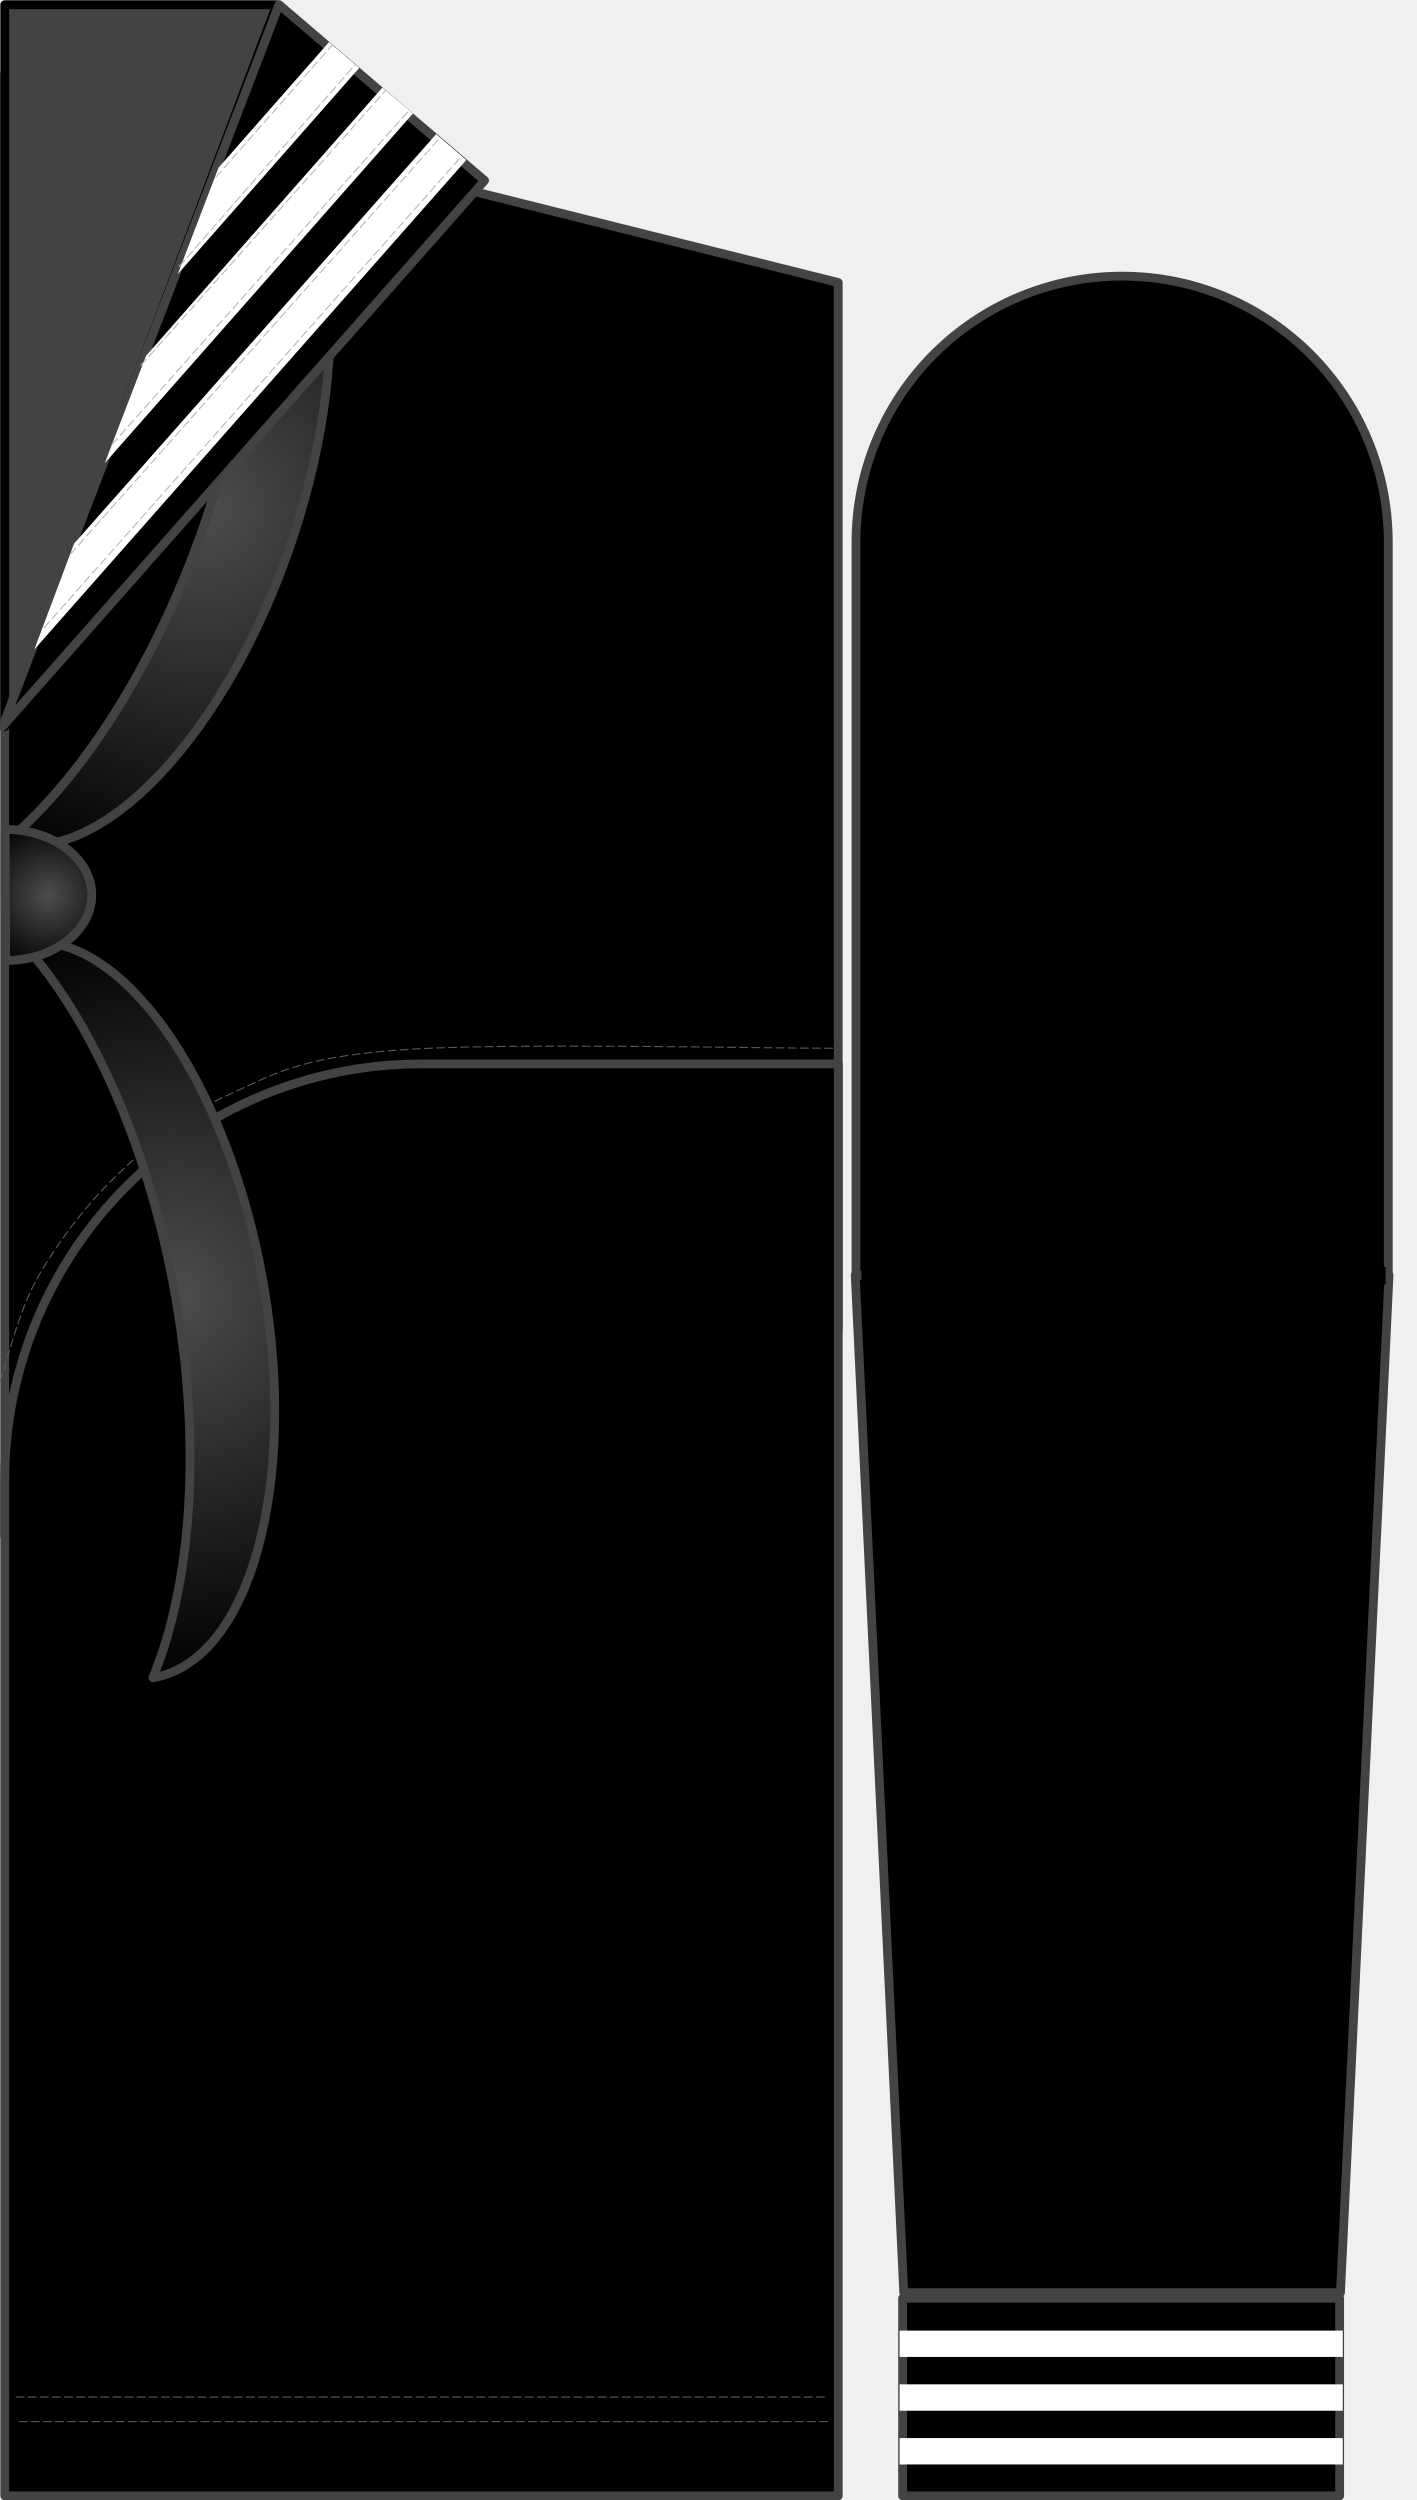
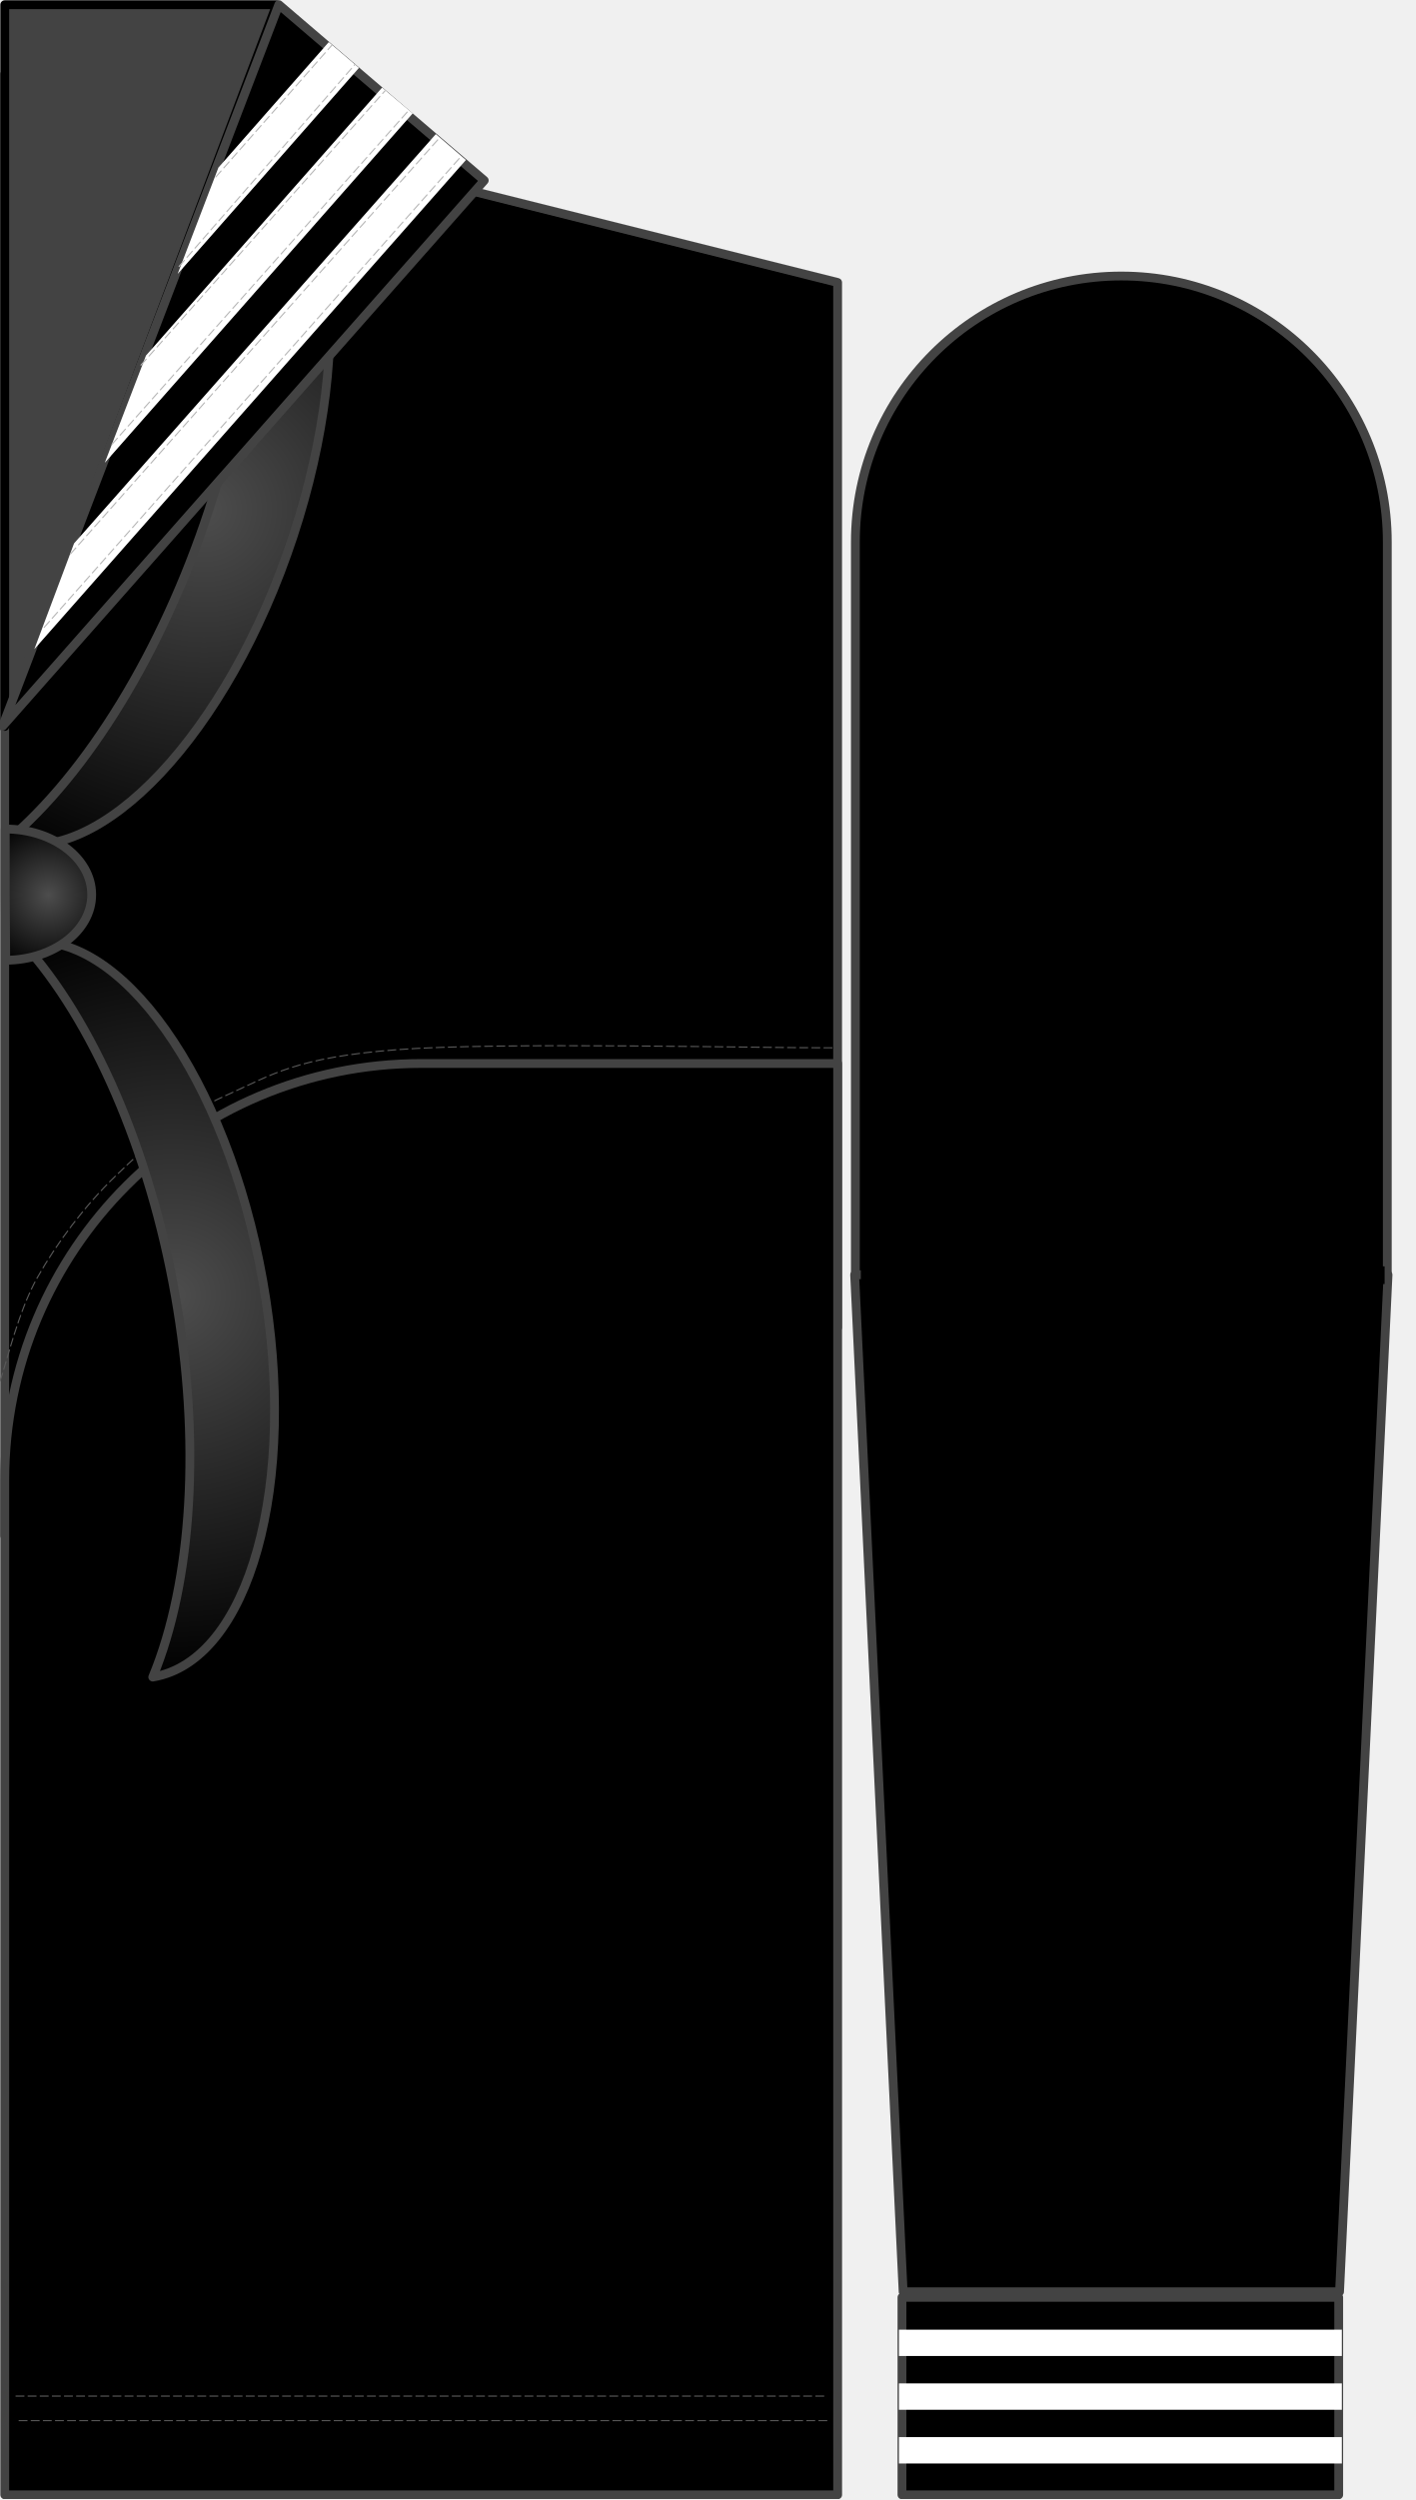
- <svg xmlns="http://www.w3.org/2000/svg" version="1.1" viewBox="0.0 0.0 1285.039 2267.717" fill="none" stroke="none" stroke-linecap="square" stroke-miterlimit="10">
-   <clipPath id="h61c32669db45a1c_7_5689.0">
-     <path d="m0 0l1285.039 0l0 2267.717l-1285.039 0l0 -2267.717z" clip-rule="nonzero" />
+ <svg xmlns="http://www.w3.org/2000/svg" fill="none" stroke-linecap="square" stroke-miterlimit="10" viewBox="0 0 1285.04 2267.72">
+   <clipPath id="a">
+     <path d="M0 0h1285.04v2267.72H0z" />
  </clipPath>
-   <g clip-path="url(#h61c32669db45a1c_7_5689.0)">
-     <path fill="#000000" fill-opacity="0.0" d="m0 0l1285.039 0l0 2267.717l-1285.039 0z" fill-rule="evenodd" />
-     <path fill="#000000" d="m1017.871 250.483l0 0c-64.028 0 -125.433 25.435 -170.708 70.71c-45.275 45.275 -70.71 106.68 -70.71 170.708l0 667.937c0 0.002 0.002 0.004 0.004 0.004l482.831 -0.004c0.002 0 0.004 -0.002 0.004 -0.004l-0.004 -667.933c0 -133.331 -108.086 -241.417 -241.417 -241.417z" fill-rule="evenodd" />
-     <path stroke="#434343" stroke-width="8.0" stroke-linejoin="round" stroke-linecap="butt" d="m1017.871 250.483l0 0c-64.028 0 -125.433 25.435 -170.708 70.71c-45.275 45.275 -70.71 106.68 -70.71 170.708l0 667.937c0 0.002 0.002 0.004 0.004 0.004l482.831 -0.004c0.002 0 0.004 -0.002 0.004 -0.004l-0.004 -667.933c0 -133.331 -108.086 -241.417 -241.417 -241.417z" fill-rule="evenodd" />
-     <path fill="#000000" d="m1259.95 1156.777l-44.02 922.898l-396.118 0l-44.02 -922.898z" fill-rule="evenodd" />
-     <path stroke="#434343" stroke-width="8.0" stroke-linejoin="round" stroke-linecap="butt" d="m1259.95 1156.777l-44.02 922.898l-396.118 0l-44.02 -922.898z" fill-rule="evenodd" />
-     <path fill="#000000" d="m818.743 2084.738l396.439 0l0 179.181l-396.439 0z" fill-rule="evenodd" />
-     <path stroke="#434343" stroke-width="8.0" stroke-linejoin="round" stroke-linecap="butt" d="m818.743 2084.738l396.439 0l0 179.181l-396.439 0z" fill-rule="evenodd" />
-     <path fill="#000000" fill-opacity="0.0" d="m781.408 1157.16l475.433 0" fill-rule="evenodd" />
-     <path stroke="#000000" stroke-width="16.0" stroke-linejoin="round" stroke-linecap="butt" d="m781.408 1157.16l475.433 0" fill-rule="evenodd" />
-     <path fill="#000000" fill-opacity="0.0" d="m223.062 761.818l482.488 0" fill-rule="evenodd" />
-     <path stroke="#434343" stroke-width="4.0" stroke-linejoin="round" stroke-linecap="butt" d="m295.062 757.818l338.488 0" fill-rule="nonzero" />
-     <path stroke="#434343" stroke-width="4.0" stroke-linejoin="round" stroke-linecap="butt" d="m295.062 765.818l338.488 0" fill-rule="nonzero" />
-     <path fill="#434343" stroke="#434343" stroke-width="12.0" stroke-linecap="butt" d="m295.062 741.997l-54.457 19.821l54.457 19.821z" fill-rule="evenodd" />
-     <path fill="#434343" stroke="#434343" stroke-width="12.0" stroke-linecap="butt" d="m633.55 781.639l54.457 -19.821l-54.457 -19.821z" fill-rule="evenodd" />
-     <path fill="#000000" d="m4.263 67.307l756.063 189.016l0 948.268l-756.063 189.016z" fill-rule="evenodd" />
-     <path stroke="#434343" stroke-width="8.0" stroke-linejoin="round" stroke-linecap="butt" d="m4.263 67.307l756.063 189.016l0 948.268l-756.063 189.016z" fill-rule="evenodd" />
-     <path fill="#000000" d="m382.34 965.057l378.031 0l0 0l0 1298.866l-756.063 0l0 -920.835c0 -208.781 169.25 -378.031 378.031 -378.031z" fill-rule="evenodd" />
-     <path stroke="#434343" stroke-width="8.0" stroke-linejoin="round" stroke-linecap="butt" d="m382.34 965.057l378.031 0l0 0l0 1298.866l-756.063 0l0 -920.835c0 -208.781 169.25 -378.031 378.031 -378.031z" fill-rule="evenodd" />
-     <path fill="#434343" d="m4.309 4.266l0 654.929l246.709 -654.929z" fill-rule="evenodd" />
-     <path stroke="#000000" stroke-width="8.0" stroke-linejoin="round" stroke-linecap="butt" d="m4.309 4.266l0 654.929l246.709 -654.929z" fill-rule="evenodd" />
+   <g clip-path="url(#a)">
+     <path fill="none" d="M0 0h1285.04v2267.72H0z" />
+     <path fill="#000" fill-rule="evenodd" d="M1017.87 250.48A241.4 241.4 0 0 0 776.45 491.9v667.94h482.84V491.9c0-133.33-108.09-241.42-241.42-241.42" />
+     <path stroke="#434343" stroke-linecap="butt" stroke-linejoin="round" stroke-width="8" d="M1017.87 250.48A241.4 241.4 0 0 0 776.45 491.9v667.94h482.84V491.9c0-133.33-108.09-241.42-241.42-241.42z" />
+     <path fill="#000" fill-rule="evenodd" d="m1259.95 1156.78-44.02 922.9H819.81l-44.02-922.9z" />
+     <path stroke="#434343" stroke-linecap="butt" stroke-linejoin="round" stroke-width="8" d="m1259.95 1156.78-44.02 922.9H819.81l-44.02-922.9z" />
+     <path fill="#000" fill-rule="evenodd" d="M818.74 2084.74h396.44v179.18H818.74z" />
+     <path stroke="#434343" stroke-linecap="butt" stroke-linejoin="round" stroke-width="8" d="M818.74 2084.74h396.44v179.18H818.74z" />
+     <path fill="none" d="M781.4 1157.16h475.44" />
+     <path stroke="#000" stroke-linecap="butt" stroke-linejoin="round" stroke-width="16" d="M781.4 1157.16h475.44" />
+     <path fill="none" d="M223.06 761.82h482.49" />
+     <path stroke="#434343" stroke-linecap="butt" stroke-linejoin="round" stroke-width="4" d="M295.06 757.82h338.49M295.06 765.82h338.49" />
+     <path fill="#434343" fill-rule="evenodd" stroke="#434343" stroke-linecap="butt" stroke-width="12" d="m295.06 742-54.46 19.82 54.46 19.82zM633.55 781.64l54.46-19.82L633.55 742z" />
+     <path fill="#000" fill-rule="evenodd" d="m4.26 67.3 756.07 189.02v948.27L4.26 1393.61z" />
+     <path stroke="#434343" stroke-linecap="butt" stroke-linejoin="round" stroke-width="8" d="m4.26 67.3 756.07 189.02v948.27L4.26 1393.61z" />
+     <path fill="#000" fill-rule="evenodd" d="M382.34 965.06h378.03v1298.86H4.31V1343.1c0-208.78 169.25-378.03 378.03-378.03" />
+     <path stroke="#434343" stroke-linecap="butt" stroke-linejoin="round" stroke-width="8" d="M382.34 965.06h378.03v1298.86H4.31V1343.1c0-208.78 169.25-378.03 378.03-378.03z" />
+     <path fill="#434343" fill-rule="evenodd" d="M4.3 4.27V659.2L251.03 4.27z" />
+     <path stroke="#000" stroke-linecap="butt" stroke-linejoin="round" stroke-width="8" d="M4.3 4.27V659.2L251.03 4.27z" />
    <defs>
-       <radialGradient id="h61c32669db45a1c_7_5689.1" gradientUnits="userSpaceOnUse" gradientTransform="matrix(-18.3138 -5.533234 5.533234 -18.3138 0.0 0.0)" spreadMethod="pad" cx="-16.264" cy="-20.33" fx="-16.264" fy="-20.33" r="18.314">
-         <stop offset="0.0" stop-color="#4d4d4d" />
-         <stop offset="1.0" stop-color="#000000" />
+       <radialGradient id="b" cx="-16.26" cy="-20.33" r="18.31" fx="-16.26" fy="-20.33" gradientTransform="rotate(-163.19)scale(19.13144)" gradientUnits="userSpaceOnUse" spreadMethod="pad">
+         <stop offset="0" stop-color="#4d4d4d" />
+         <stop offset="1" />
      </radialGradient>
    </defs>
-     <path fill="url(#h61c32669db45a1c_7_5689.1)" d="m219.162 117.325c84.747 25.605 105.751 190.978 46.913 369.37c-58.838 178.392 -175.237 302.251 -259.984 276.646c73.449 -61.659 141.344 -172.74 183.26 -299.827c41.916 -127.086 52.961 -255.344 29.811 -346.189z" fill-rule="evenodd" />
-     <path stroke="#434343" stroke-width="8.0" stroke-linejoin="round" stroke-linecap="butt" d="m219.162 117.325c84.747 25.605 105.751 190.978 46.913 369.37c-58.838 178.392 -175.237 302.251 -259.984 276.646c73.449 -61.659 141.344 -172.74 183.26 -299.827c41.916 -127.086 52.961 -255.344 29.811 -346.189z" fill-rule="evenodd" />
-     <path fill="#000000" d="m4.987 803.874c6.772 0.022 12.239 3.595 12.222 7.988c-0.017 4.393 -5.512 7.948 -12.283 7.948l0 -7.969z" fill-rule="evenodd" />
-     <path stroke="#434343" stroke-width="8.0" stroke-linejoin="round" stroke-linecap="butt" d="m4.987 803.874c6.772 0.022 12.239 3.595 12.222 7.988c-0.017 4.393 -5.512 7.948 -12.283 7.948l0 -7.969z" fill-rule="evenodd" />
-     <path fill="#000000" d="m439.556 163.751l-437.269 495.258l250.801 -654.809z" fill-rule="evenodd" />
-     <path stroke="#434343" stroke-width="8.0" stroke-linejoin="round" stroke-linecap="butt" d="m439.556 163.751l-437.269 495.258l250.801 -654.809z" fill-rule="evenodd" />
-     <path fill="#ffffff" d="m31.16 589.105l391.772 -443.915l-27.295 -23.516l-328.414 371.393z" fill-rule="evenodd" />
-     <path fill="#ffffff" d="m95.101 419.989l279.523 -317.085l-27.779 -23.43l-214.324 243.129z" fill-rule="evenodd" />
-     <path fill="#ffffff" d="m161.237 248.602l164.615 -187.02l-27.377 -23.418l-100.213 113.884z" fill-rule="evenodd" />
-     <path fill="#000000" fill-opacity="0.0" d="m162.318 242.029l160.252 -183.937" fill-rule="evenodd" />
-     <path stroke="#b7b7b7" stroke-width="1.0" stroke-linejoin="round" stroke-linecap="butt" stroke-dasharray="8.0,3.0" d="m162.318 242.029l160.252 -183.937" fill-rule="evenodd" />
-     <path fill="#000000" fill-opacity="0.0" d="m195.651 160.869l105.953 -120.283" fill-rule="evenodd" />
-     <path stroke="#b7b7b7" stroke-width="1.0" stroke-linejoin="round" stroke-linecap="butt" stroke-dasharray="8.0,3.0" d="m195.651 160.869l105.953 -120.283" fill-rule="evenodd" />
-     <path fill="#000000" fill-opacity="0.0" d="m101.449 403.381l269.354 -303.024" fill-rule="evenodd" />
-     <path stroke="#b7b7b7" stroke-width="1.0" stroke-linejoin="round" stroke-linecap="butt" stroke-dasharray="8.0,3.0" d="m101.449 403.381l269.354 -303.024" fill-rule="evenodd" />
-     <path fill="#000000" fill-opacity="0.0" d="m127.688 331.605l221.953 -249.386" fill-rule="evenodd" />
-     <path stroke="#b7b7b7" stroke-width="1.0" stroke-linejoin="round" stroke-linecap="butt" stroke-dasharray="8.0,3.0" d="m127.688 331.605l221.953 -249.386" fill-rule="evenodd" />
-     <path fill="#000000" fill-opacity="0.0" d="m39.843 569.567l378.992 -428" fill-rule="evenodd" />
-     <path stroke="#b7b7b7" stroke-width="1.0" stroke-linejoin="round" stroke-linecap="butt" stroke-dasharray="8.0,3.0" d="m39.843 569.567l378.992 -428" fill-rule="evenodd" />
-     <path fill="#000000" fill-opacity="0.0" d="m63.769 502.898l335.528 -378.236" fill-rule="evenodd" />
-     <path stroke="#b7b7b7" stroke-width="1.0" stroke-linejoin="round" stroke-linecap="butt" stroke-dasharray="8.0,3.0" d="m63.769 502.898l335.528 -378.236" fill-rule="evenodd" />
-     <path fill="#000000" fill-opacity="0.0" d="m0 1253.391c5.65 -15.678 16.384 -62.995 33.898 -94.068c17.514 -31.073 42.655 -64.83 71.186 -92.373c28.531 -27.542 57.486 -53.814 100 -72.882c42.514 -19.068 62.996 -34.322 155.087 -41.525c92.091 -7.203 331.214 -1.413 397.457 -1.695" fill-rule="evenodd" />
-     <path stroke="#595959" stroke-width="1.0" stroke-linejoin="round" stroke-linecap="butt" stroke-dasharray="8.0,3.0" d="m0 1253.391c5.65 -15.678 16.384 -62.995 33.898 -94.068c17.514 -31.073 42.655 -64.83 71.186 -92.373c28.531 -27.542 57.486 -53.814 100 -72.882c42.514 -19.068 62.996 -34.322 155.087 -41.525c92.091 -7.203 331.214 -1.413 397.457 -1.695" fill-rule="evenodd" />
+     <path fill="url(#b)" fill-rule="evenodd" d="M219.16 117.33c84.75 25.6 105.75 190.97 46.92 369.37C207.24 665.09 90.84 788.95 6.09 763.34c73.45-61.66 141.34-172.74 183.26-299.83s52.96-255.34 29.81-346.18" />
+     <path stroke="#434343" stroke-linecap="butt" stroke-linejoin="round" stroke-width="8" d="M219.16 117.33c84.75 25.6 105.75 190.97 46.92 369.37C207.24 665.09 90.84 788.95 6.09 763.34c73.45-61.66 141.34-172.74 183.26-299.83s52.96-255.34 29.81-346.18z" />
+     <path fill="#000" fill-rule="evenodd" d="M4.99 803.87c6.77.03 12.24 3.6 12.22 8-.02 4.39-5.51 7.94-12.28 7.94v-7.97z" />
+     <path stroke="#434343" stroke-linecap="butt" stroke-linejoin="round" stroke-width="8" d="M4.99 803.87c6.77.03 12.24 3.6 12.22 8-.02 4.39-5.51 7.94-12.28 7.94v-7.97z" />
+     <path fill="#000" fill-rule="evenodd" d="M439.56 163.75 2.29 659.01 253.09 4.2z" />
+     <path stroke="#434343" stroke-linecap="butt" stroke-linejoin="round" stroke-width="8" d="M439.56 163.75 2.29 659.01 253.09 4.2z" />
+     <path fill="#fff" fill-rule="evenodd" d="M31.16 589.1 422.93 145.2l-27.3-23.52-328.4 371.4zM95.1 419.99 374.62 102.9l-27.78-23.43L132.52 322.6zM161.24 248.6 325.85 61.58l-27.38-23.42-100.2 113.89z" />
+     <path fill="none" d="M162.32 242.03 322.57 58.09" />
+     <path stroke="#b7b7b7" stroke-dasharray="8.0,3.0" stroke-linecap="butt" stroke-linejoin="round" d="M162.32 242.03 322.57 58.09" />
+     <path fill="none" d="M195.65 160.87 301.6 40.59" />
+     <path stroke="#b7b7b7" stroke-dasharray="8.0,3.0" stroke-linecap="butt" stroke-linejoin="round" d="M195.65 160.87 301.6 40.59" />
+     <path fill="none" d="M101.45 403.38 370.8 100.36" />
+     <path stroke="#b7b7b7" stroke-dasharray="8.0,3.0" stroke-linecap="butt" stroke-linejoin="round" d="M101.45 403.38 370.8 100.36" />
+     <path fill="none" d="M127.69 331.6 349.64 82.22" />
+     <path stroke="#b7b7b7" stroke-dasharray="8.0,3.0" stroke-linecap="butt" stroke-linejoin="round" d="M127.69 331.6 349.64 82.22" />
+     <path fill="none" d="m39.84 569.57 379-428" />
+     <path stroke="#b7b7b7" stroke-dasharray="8.0,3.0" stroke-linecap="butt" stroke-linejoin="round" d="m39.84 569.57 379-428" />
+     <path fill="none" d="M63.77 502.9 399.3 124.66" />
+     <path stroke="#b7b7b7" stroke-dasharray="8.0,3.0" stroke-linecap="butt" stroke-linejoin="round" d="M63.77 502.9 399.3 124.66" />
+     <path fill="none" d="M0 1253.4c5.65-15.69 16.38-63 33.9-94.08s42.65-64.83 71.18-92.37 57.49-53.81 100-72.88c42.52-19.07 63-34.32 155.1-41.53 92.08-7.2 331.2-1.41 397.45-1.7" />
+     <path stroke="#595959" stroke-dasharray="8.0,3.0" stroke-linecap="butt" stroke-linejoin="round" d="M0 1253.4c5.65-15.69 16.38-63 33.9-94.08s42.65-64.83 71.18-92.37 57.49-53.81 100-72.88c42.52-19.07 63-34.32 155.1-41.53 92.08-7.2 331.2-1.41 397.45-1.7" />
    <defs>
-       <radialGradient id="h61c32669db45a1c_7_5689.2" gradientUnits="userSpaceOnUse" gradientTransform="matrix(-18.53615 3.067318 3.067318 18.53615 0.0 0.0)" spreadMethod="pad" cx="1.962" cy="63.11" fx="1.962" fy="63.11" r="18.536">
-         <stop offset="0.0" stop-color="#4d4d4d" />
-         <stop offset="1.0" stop-color="#000000" />
+       <radialGradient id="c" cx="1.96" cy="63.11" r="18.54" fx="1.96" fy="63.11" gradientTransform="scale(-18.78822 18.78822)rotate(9.4)" gradientUnits="userSpaceOnUse" spreadMethod="pad">
+         <stop offset="0" stop-color="#4d4d4d" />
+         <stop offset="1" />
      </radialGradient>
    </defs>
-     <path fill="url(#h61c32669db45a1c_7_5689.2)" d="m138.666 1521.856c87.774 -14.525 132.496 -175.469 99.89 -359.48c-32.607 -184.011 -130.194 -321.407 -217.969 -306.882c63.961 70.375 115.275 188.942 138.504 320.031c23.229 131.089 15.662 259.4 -20.425 346.331z" fill-rule="evenodd" />
-     <path stroke="#434343" stroke-width="8.0" stroke-linejoin="round" stroke-linecap="butt" d="m138.666 1521.856c87.774 -14.525 132.496 -175.469 99.89 -359.48c-32.607 -184.011 -130.194 -321.407 -217.969 -306.882c63.961 70.375 115.275 188.942 138.504 320.031c23.229 131.089 15.662 259.4 -20.425 346.331z" fill-rule="evenodd" />
+     <path fill="url(#c)" fill-rule="evenodd" d="M138.67 1521.86c87.77-14.53 132.5-175.47 99.89-359.48S108.36 840.97 20.59 855.49c63.96 70.38 115.27 188.95 138.5 320.04 23.23 131.08 15.66 259.4-20.42 346.33" />
+     <path stroke="#434343" stroke-linecap="butt" stroke-linejoin="round" stroke-width="8" d="M138.67 1521.86c87.77-14.53 132.5-175.47 99.89-359.48S108.36 840.97 20.59 855.49c63.96 70.38 115.27 188.95 138.5 320.04 23.23 131.08 15.66 259.4-20.42 346.33z" />
    <defs>
-       <radialGradient id="h61c32669db45a1c_7_5689.3" gradientUnits="userSpaceOnUse" gradientTransform="matrix(-8.443626 0.0 0.0 8.443626 0.0 0.0)" spreadMethod="pad" cx="-5.21" cy="96.148" fx="-5.21" fy="96.148" r="8.444">
-         <stop offset="0.0" stop-color="#4d4d4d" />
-         <stop offset="1.0" stop-color="#000000" />
+       <radialGradient id="d" cx="-5.21" cy="96.15" r="8.44" fx="-5.21" fy="96.15" gradientTransform="scale(-8.44363 8.44363)" gradientUnits="userSpaceOnUse" spreadMethod="pad">
+         <stop offset="0" stop-color="#4d4d4d" />
+         <stop offset="1" />
      </radialGradient>
    </defs>
-     <path fill="url(#h61c32669db45a1c_7_5689.3)" d="m5.22 871.367c43.248 -0.193 78.138 -26.894 78.01 -59.702c-0.127 -32.808 -35.223 -59.352 -78.472 -59.352l0 59.528z" fill-rule="evenodd" />
-     <path stroke="#434343" stroke-width="8.0" stroke-linejoin="round" stroke-linecap="butt" d="m5.22 871.367c43.248 -0.193 78.138 -26.894 78.01 -59.702c-0.127 -32.808 -35.223 -59.352 -78.472 -59.352l0 59.528z" fill-rule="evenodd" />
-     <path fill="#000000" fill-opacity="0.0" d="m16.95 2196.609l736.441 0" fill-rule="evenodd" />
-     <path stroke="#595959" stroke-width="1.0" stroke-linejoin="round" stroke-linecap="butt" stroke-dasharray="8.0,3.0" d="m16.95 2196.609l736.441 0" fill-rule="evenodd" />
-     <path fill="#000000" fill-opacity="0.0" d="m14.126 2174.328l736.441 0" fill-rule="evenodd" />
-     <path stroke="#595959" stroke-width="1.0" stroke-linejoin="round" stroke-linecap="butt" stroke-dasharray="8.0,3.0" d="m14.126 2174.328l736.441 0" fill-rule="evenodd" />
-     <path fill="#000000" fill-opacity="0.0" d="m816.0 2126.0l402.016 0" fill-rule="evenodd" />
-     <path stroke="#ffffff" stroke-width="23.94" stroke-linejoin="round" stroke-linecap="butt" d="m816.0 2126.0l402.016 0" fill-rule="evenodd" />
-     <path fill="#000000" fill-opacity="0.0" d="m816.0 2174.751l402.016 0" fill-rule="evenodd" />
-     <path stroke="#ffffff" stroke-width="23.94" stroke-linejoin="round" stroke-linecap="butt" d="m816.0 2174.751l402.016 0" fill-rule="evenodd" />
-     <path fill="#000000" fill-opacity="0.0" d="m816.0 2223.501l402.016 0" fill-rule="evenodd" />
-     <path stroke="#ffffff" stroke-width="23.94" stroke-linejoin="round" stroke-linecap="butt" d="m816.0 2223.501l402.016 0" fill-rule="evenodd" />
+     <path fill="url(#d)" fill-rule="evenodd" d="M5.22 871.37c43.25-.2 78.14-26.9 78.01-59.7S48.01 752.3 4.76 752.3v59.53z" />
+     <path stroke="#434343" stroke-linecap="butt" stroke-linejoin="round" stroke-width="8" d="M5.22 871.37c43.25-.2 78.14-26.9 78.01-59.7S48.01 752.3 4.76 752.3v59.53z" />
+     <path fill="none" d="M16.95 2196.6h736.44" />
+     <path stroke="#595959" stroke-dasharray="8.0,3.0" stroke-linecap="butt" stroke-linejoin="round" d="M16.95 2196.6h736.44" />
+     <path fill="none" d="M14.13 2174.33h736.44" />
+     <path stroke="#595959" stroke-dasharray="8.0,3.0" stroke-linecap="butt" stroke-linejoin="round" d="M14.13 2174.33h736.44" />
+     <path fill="none" d="M816 2126h402.02" />
+     <path stroke="#fff" stroke-linecap="butt" stroke-linejoin="round" stroke-width="23.94" d="M816 2126h402.02" />
+     <path fill="none" d="M816 2174.75h402.02" />
+     <path stroke="#fff" stroke-linecap="butt" stroke-linejoin="round" stroke-width="23.94" d="M816 2174.75h402.02" />
+     <path fill="none" d="M816 2223.5h402.02" />
+     <path stroke="#fff" stroke-linecap="butt" stroke-linejoin="round" stroke-width="23.94" d="M816 2223.5h402.02" />
  </g>
</svg>
